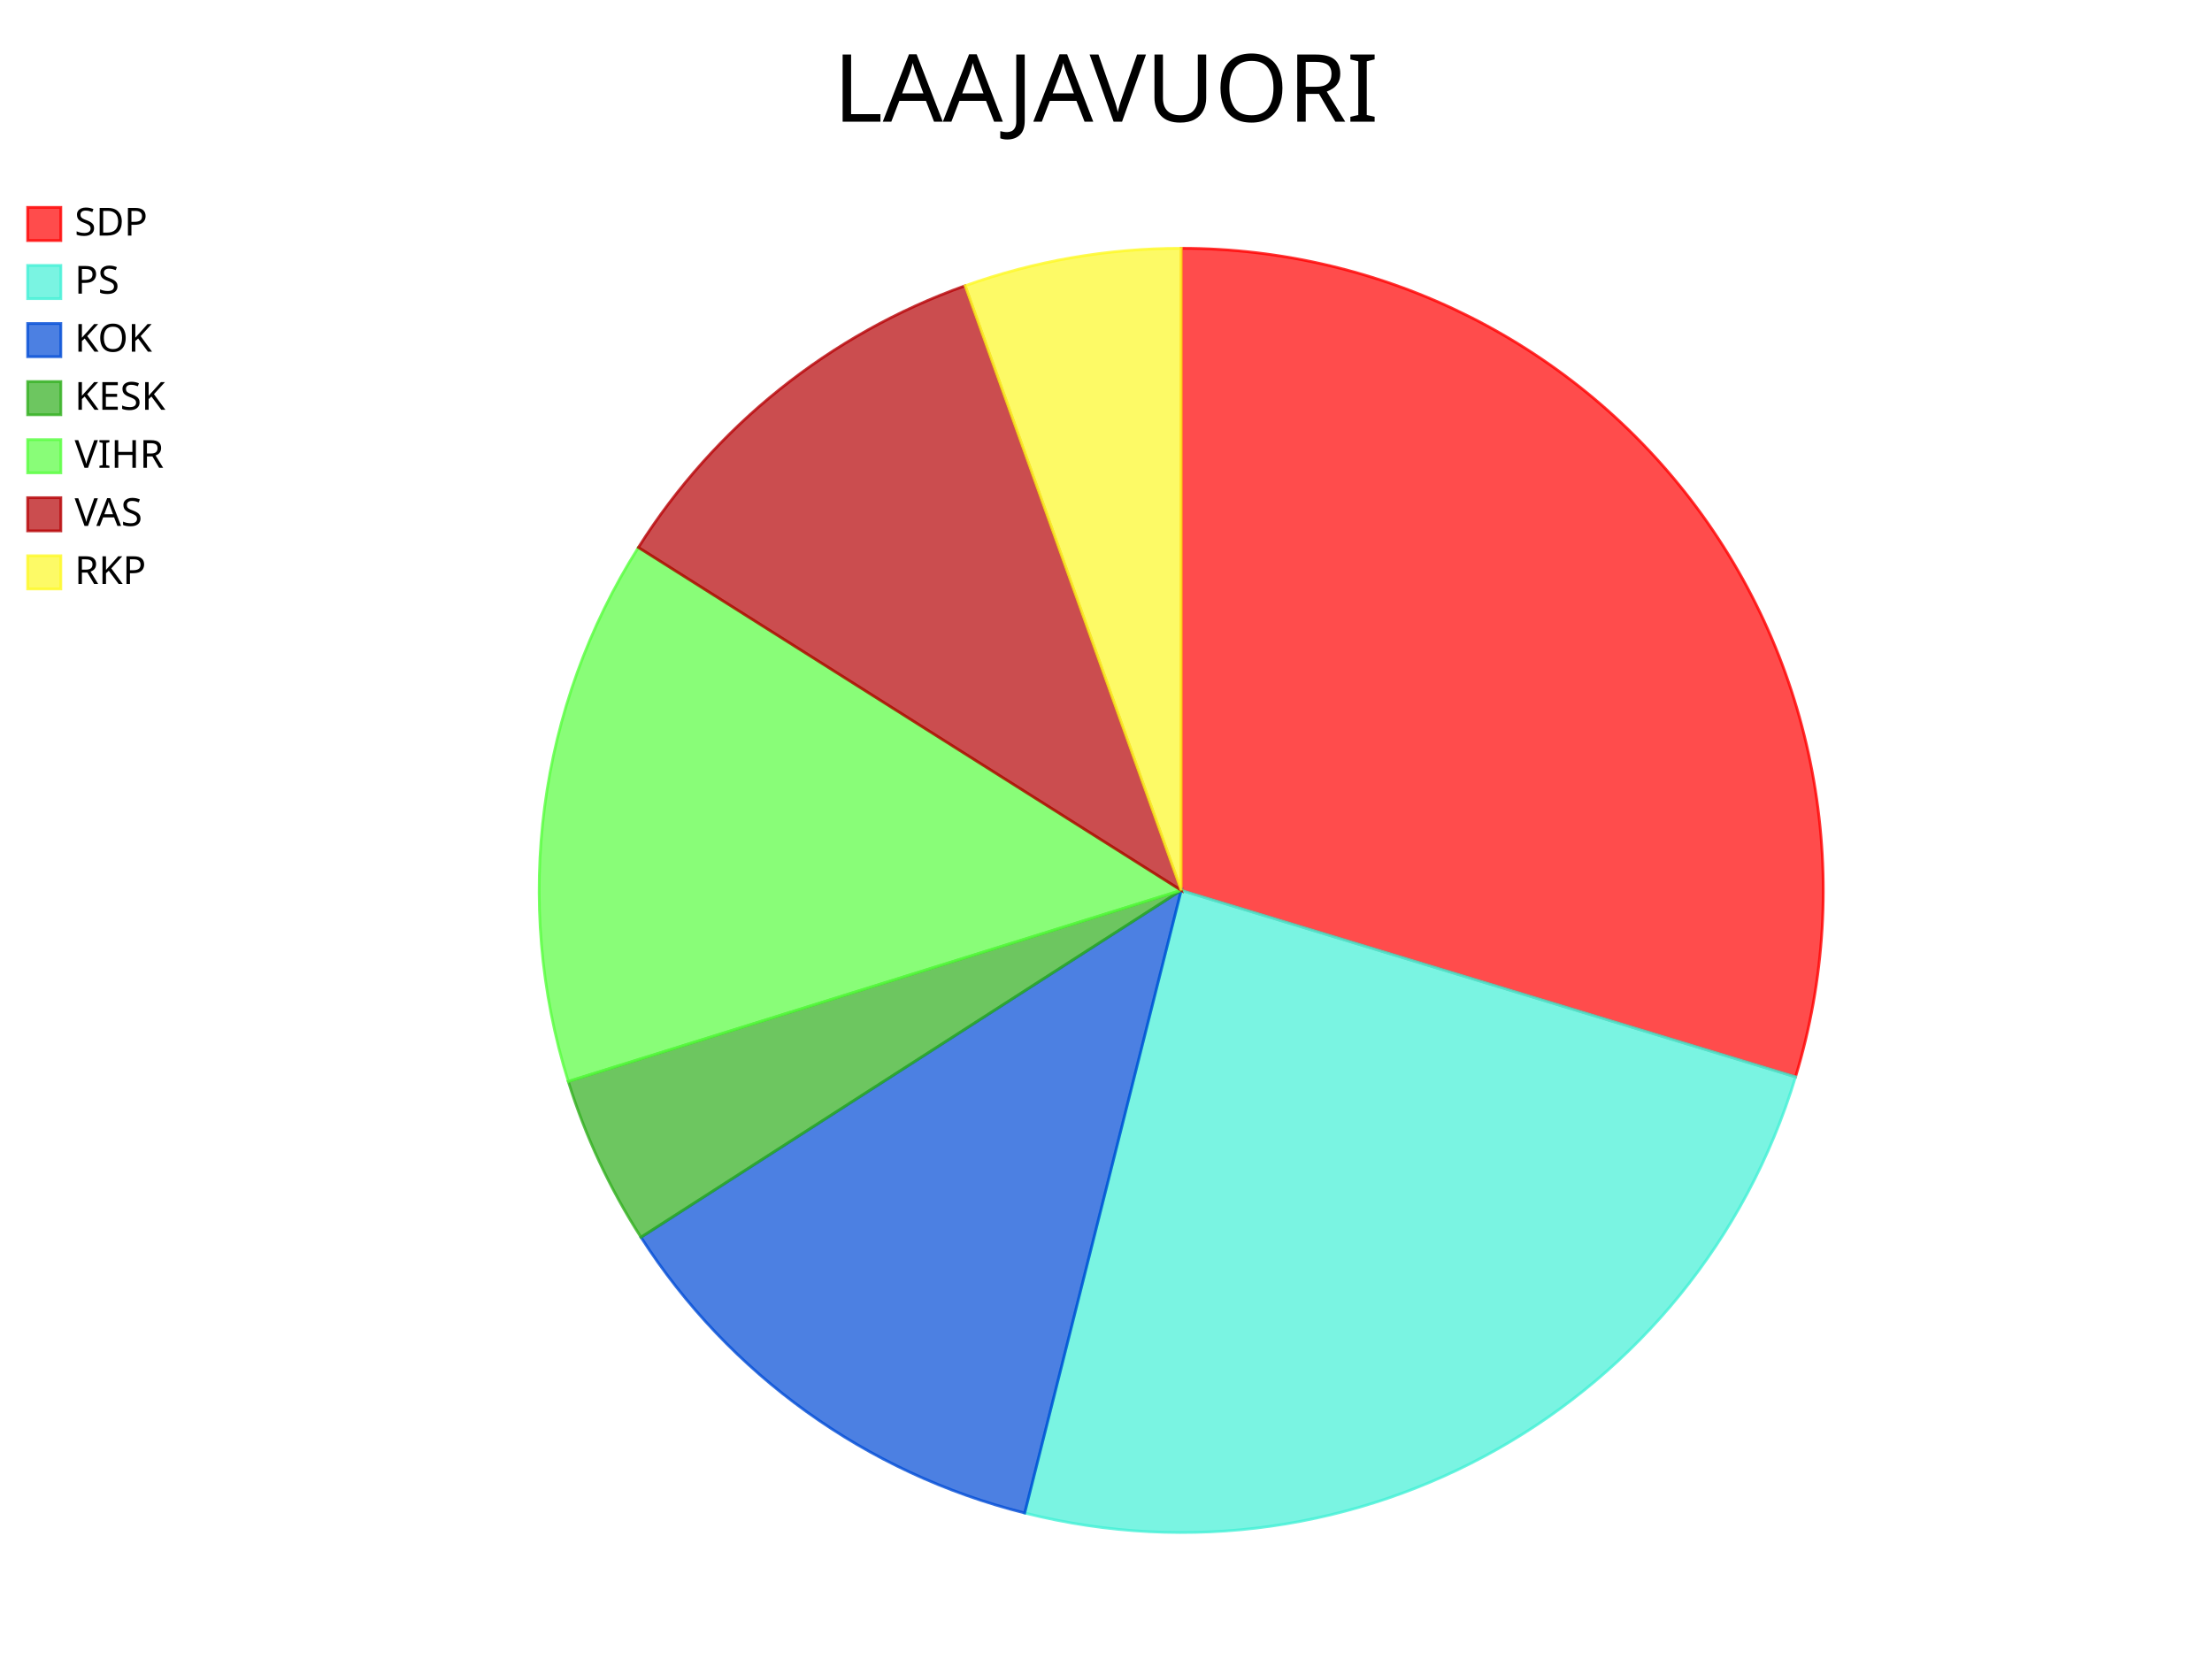
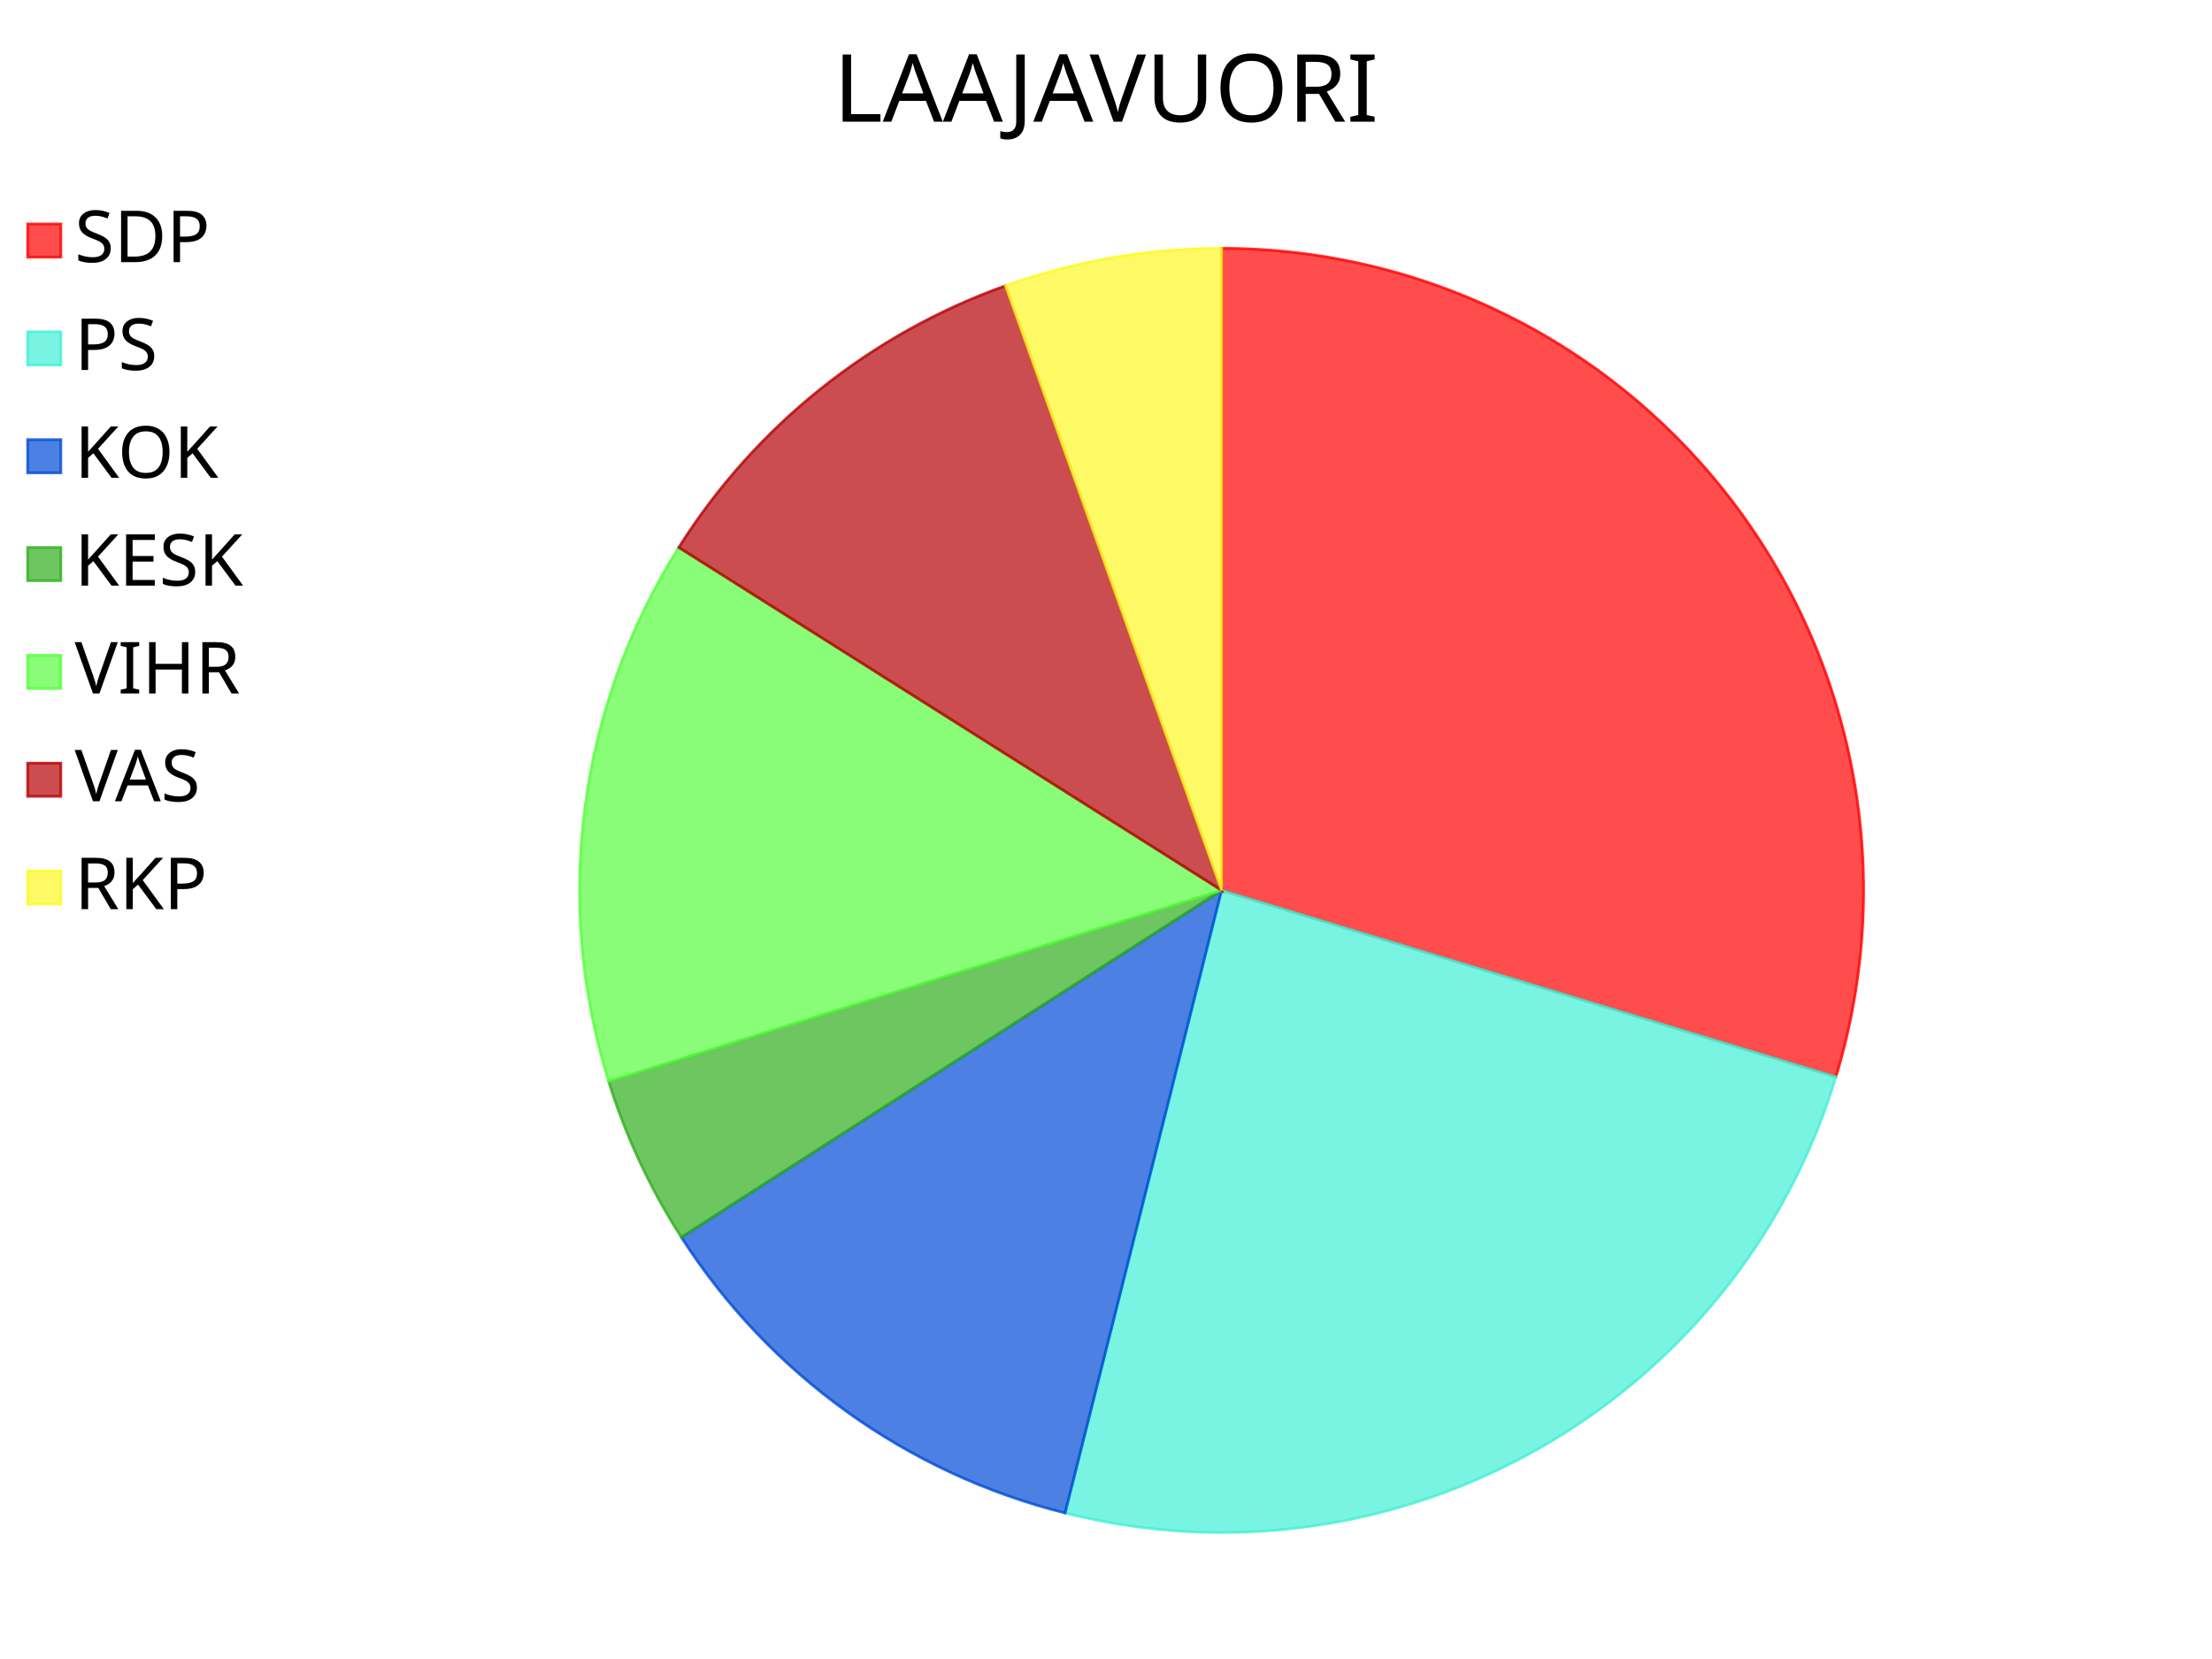
- <svg xmlns="http://www.w3.org/2000/svg" class="pygal-chart" id="chart-6e8f0aec-d074-4ff4-be70-d50238607a32" viewBox="0 0 800 600">
+ <svg xmlns="http://www.w3.org/2000/svg" class="pygal-chart" id="chart-82d79ab1-ace3-4f9a-93a9-178c638ff1cc" viewBox="0 0 800 600">
  <defs>
-     <style type="text/css">#chart-6e8f0aec-d074-4ff4-be70-d50238607a32{-webkit-user-select:none;-webkit-font-smoothing:antialiased;font-family:Poppins}#chart-6e8f0aec-d074-4ff4-be70-d50238607a32 .title{font-family:Poppins;font-size:34px}#chart-6e8f0aec-d074-4ff4-be70-d50238607a32 .legends .legend text{font-family:Poppins;font-size:14px}#chart-6e8f0aec-d074-4ff4-be70-d50238607a32 .axis text{font-family:Poppins;font-size:10px}#chart-6e8f0aec-d074-4ff4-be70-d50238607a32 .axis text.major{font-family:Poppins;font-size:10px}#chart-6e8f0aec-d074-4ff4-be70-d50238607a32 .text-overlay text.value{font-family:Poppins;font-size:16px}#chart-6e8f0aec-d074-4ff4-be70-d50238607a32 .text-overlay text.label{font-family:Poppins;font-size:10px}#chart-6e8f0aec-d074-4ff4-be70-d50238607a32 .tooltip{font-family:Poppins;font-size:14px}#chart-6e8f0aec-d074-4ff4-be70-d50238607a32 text.no_data{font-family:Poppins;font-size:64px}
- #chart-6e8f0aec-d074-4ff4-be70-d50238607a32{background-color:#ffffff}#chart-6e8f0aec-d074-4ff4-be70-d50238607a32 path,#chart-6e8f0aec-d074-4ff4-be70-d50238607a32 line,#chart-6e8f0aec-d074-4ff4-be70-d50238607a32 rect,#chart-6e8f0aec-d074-4ff4-be70-d50238607a32 circle{-webkit-transition:300ms ease-in;-moz-transition:300ms ease-in;transition:300ms ease-in}#chart-6e8f0aec-d074-4ff4-be70-d50238607a32 .graph &gt; .background{fill:#ffffff}#chart-6e8f0aec-d074-4ff4-be70-d50238607a32 .plot &gt; .background{fill:#ffffff}#chart-6e8f0aec-d074-4ff4-be70-d50238607a32 .graph{fill:#000000}#chart-6e8f0aec-d074-4ff4-be70-d50238607a32 text.no_data{fill:#000000}#chart-6e8f0aec-d074-4ff4-be70-d50238607a32 .title{fill:#000000}#chart-6e8f0aec-d074-4ff4-be70-d50238607a32 .legends .legend text{fill:#000000}#chart-6e8f0aec-d074-4ff4-be70-d50238607a32 .legends .legend:hover text{fill:#000000}#chart-6e8f0aec-d074-4ff4-be70-d50238607a32 .axis .line{stroke:#000000}#chart-6e8f0aec-d074-4ff4-be70-d50238607a32 .axis .guide.line{stroke:#000000}#chart-6e8f0aec-d074-4ff4-be70-d50238607a32 .axis .major.line{stroke:#000000}#chart-6e8f0aec-d074-4ff4-be70-d50238607a32 .axis text.major{fill:#000000}#chart-6e8f0aec-d074-4ff4-be70-d50238607a32 .axis.y .guides:hover .guide.line,#chart-6e8f0aec-d074-4ff4-be70-d50238607a32 .line-graph .axis.x .guides:hover .guide.line,#chart-6e8f0aec-d074-4ff4-be70-d50238607a32 .stackedline-graph .axis.x .guides:hover .guide.line,#chart-6e8f0aec-d074-4ff4-be70-d50238607a32 .xy-graph .axis.x .guides:hover .guide.line{stroke:#000000}#chart-6e8f0aec-d074-4ff4-be70-d50238607a32 .axis .guides:hover text{fill:#000000}#chart-6e8f0aec-d074-4ff4-be70-d50238607a32 .reactive{fill-opacity:.7;stroke-opacity:.8}#chart-6e8f0aec-d074-4ff4-be70-d50238607a32 .ci{stroke:#000000}#chart-6e8f0aec-d074-4ff4-be70-d50238607a32 .reactive.active,#chart-6e8f0aec-d074-4ff4-be70-d50238607a32 .active .reactive{fill-opacity:.9;stroke-opacity:.9;stroke-width:4}#chart-6e8f0aec-d074-4ff4-be70-d50238607a32 .ci .reactive.active{stroke-width:1.5}#chart-6e8f0aec-d074-4ff4-be70-d50238607a32 .series text{fill:#000000}#chart-6e8f0aec-d074-4ff4-be70-d50238607a32 .tooltip rect{fill:#ffffff;stroke:#000000;-webkit-transition:opacity 300ms ease-in;-moz-transition:opacity 300ms ease-in;transition:opacity 300ms ease-in}#chart-6e8f0aec-d074-4ff4-be70-d50238607a32 .tooltip .label{fill:#000000}#chart-6e8f0aec-d074-4ff4-be70-d50238607a32 .tooltip .label{fill:#000000}#chart-6e8f0aec-d074-4ff4-be70-d50238607a32 .tooltip .legend{font-size:.8em;fill:#000000}#chart-6e8f0aec-d074-4ff4-be70-d50238607a32 .tooltip .x_label{font-size:.6em;fill:#000000}#chart-6e8f0aec-d074-4ff4-be70-d50238607a32 .tooltip .xlink{font-size:.5em;text-decoration:underline}#chart-6e8f0aec-d074-4ff4-be70-d50238607a32 .tooltip .value{font-size:1.5em}#chart-6e8f0aec-d074-4ff4-be70-d50238607a32 .bound{font-size:.5em}#chart-6e8f0aec-d074-4ff4-be70-d50238607a32 .max-value{font-size:.75em;fill:#000000}#chart-6e8f0aec-d074-4ff4-be70-d50238607a32 .map-element{fill:#ffffff;stroke:#000000 !important}#chart-6e8f0aec-d074-4ff4-be70-d50238607a32 .map-element .reactive{fill-opacity:inherit;stroke-opacity:inherit}#chart-6e8f0aec-d074-4ff4-be70-d50238607a32 .color-0,#chart-6e8f0aec-d074-4ff4-be70-d50238607a32 .color-0 a:visited{stroke:#ff0000;fill:#ff0000}#chart-6e8f0aec-d074-4ff4-be70-d50238607a32 .color-1,#chart-6e8f0aec-d074-4ff4-be70-d50238607a32 .color-1 a:visited{stroke:#42f0d6;fill:#42f0d6}#chart-6e8f0aec-d074-4ff4-be70-d50238607a32 .color-2,#chart-6e8f0aec-d074-4ff4-be70-d50238607a32 .color-2 a:visited{stroke:#004bd6;fill:#004bd6}#chart-6e8f0aec-d074-4ff4-be70-d50238607a32 .color-3,#chart-6e8f0aec-d074-4ff4-be70-d50238607a32 .color-3 a:visited{stroke:#30af1d;fill:#30af1d}#chart-6e8f0aec-d074-4ff4-be70-d50238607a32 .color-4,#chart-6e8f0aec-d074-4ff4-be70-d50238607a32 .color-4 a:visited{stroke:#58fd3f;fill:#58fd3f}#chart-6e8f0aec-d074-4ff4-be70-d50238607a32 .color-5,#chart-6e8f0aec-d074-4ff4-be70-d50238607a32 .color-5 a:visited{stroke:#b60205;fill:#b60205}#chart-6e8f0aec-d074-4ff4-be70-d50238607a32 .color-6,#chart-6e8f0aec-d074-4ff4-be70-d50238607a32 .color-6 a:visited{stroke:#fdf926;fill:#fdf926}#chart-6e8f0aec-d074-4ff4-be70-d50238607a32 .text-overlay .color-0 text{fill:black}#chart-6e8f0aec-d074-4ff4-be70-d50238607a32 .text-overlay .color-1 text{fill:black}#chart-6e8f0aec-d074-4ff4-be70-d50238607a32 .text-overlay .color-2 text{fill:black}#chart-6e8f0aec-d074-4ff4-be70-d50238607a32 .text-overlay .color-3 text{fill:black}#chart-6e8f0aec-d074-4ff4-be70-d50238607a32 .text-overlay .color-4 text{fill:black}#chart-6e8f0aec-d074-4ff4-be70-d50238607a32 .text-overlay .color-5 text{fill:black}#chart-6e8f0aec-d074-4ff4-be70-d50238607a32 .text-overlay .color-6 text{fill:black}
- #chart-6e8f0aec-d074-4ff4-be70-d50238607a32 text.no_data{text-anchor:middle}#chart-6e8f0aec-d074-4ff4-be70-d50238607a32 .guide.line{fill:none}#chart-6e8f0aec-d074-4ff4-be70-d50238607a32 .centered{text-anchor:middle}#chart-6e8f0aec-d074-4ff4-be70-d50238607a32 .title{text-anchor:middle}#chart-6e8f0aec-d074-4ff4-be70-d50238607a32 .legends .legend text{fill-opacity:1}#chart-6e8f0aec-d074-4ff4-be70-d50238607a32 .axis.x text{text-anchor:middle}#chart-6e8f0aec-d074-4ff4-be70-d50238607a32 .axis.x:not(.web) text[transform]{text-anchor:start}#chart-6e8f0aec-d074-4ff4-be70-d50238607a32 .axis.x:not(.web) text[transform].backwards{text-anchor:end}#chart-6e8f0aec-d074-4ff4-be70-d50238607a32 .axis.y text{text-anchor:end}#chart-6e8f0aec-d074-4ff4-be70-d50238607a32 .axis.y text[transform].backwards{text-anchor:start}#chart-6e8f0aec-d074-4ff4-be70-d50238607a32 .axis.y2 text{text-anchor:start}#chart-6e8f0aec-d074-4ff4-be70-d50238607a32 .axis.y2 text[transform].backwards{text-anchor:end}#chart-6e8f0aec-d074-4ff4-be70-d50238607a32 .axis .guide.line{stroke-dasharray:4,4}#chart-6e8f0aec-d074-4ff4-be70-d50238607a32 .axis .major.guide.line{stroke-dasharray:6,6}#chart-6e8f0aec-d074-4ff4-be70-d50238607a32 .horizontal .axis.y .guide.line,#chart-6e8f0aec-d074-4ff4-be70-d50238607a32 .horizontal .axis.y2 .guide.line,#chart-6e8f0aec-d074-4ff4-be70-d50238607a32 .vertical .axis.x .guide.line{opacity:0}#chart-6e8f0aec-d074-4ff4-be70-d50238607a32 .horizontal .axis.always_show .guide.line,#chart-6e8f0aec-d074-4ff4-be70-d50238607a32 .vertical .axis.always_show .guide.line{opacity:1 !important}#chart-6e8f0aec-d074-4ff4-be70-d50238607a32 .axis.y .guides:hover .guide.line,#chart-6e8f0aec-d074-4ff4-be70-d50238607a32 .axis.y2 .guides:hover .guide.line,#chart-6e8f0aec-d074-4ff4-be70-d50238607a32 .axis.x .guides:hover .guide.line{opacity:1}#chart-6e8f0aec-d074-4ff4-be70-d50238607a32 .axis .guides:hover text{opacity:1}#chart-6e8f0aec-d074-4ff4-be70-d50238607a32 .nofill{fill:none}#chart-6e8f0aec-d074-4ff4-be70-d50238607a32 .subtle-fill{fill-opacity:.2}#chart-6e8f0aec-d074-4ff4-be70-d50238607a32 .dot{stroke-width:1px;fill-opacity:1}#chart-6e8f0aec-d074-4ff4-be70-d50238607a32 .dot.active{stroke-width:5px}#chart-6e8f0aec-d074-4ff4-be70-d50238607a32 .dot.negative{fill:transparent}#chart-6e8f0aec-d074-4ff4-be70-d50238607a32 text,#chart-6e8f0aec-d074-4ff4-be70-d50238607a32 tspan{stroke:none !important}#chart-6e8f0aec-d074-4ff4-be70-d50238607a32 .series text.active{opacity:1}#chart-6e8f0aec-d074-4ff4-be70-d50238607a32 .tooltip rect{fill-opacity:.95;stroke-width:.5}#chart-6e8f0aec-d074-4ff4-be70-d50238607a32 .tooltip text{fill-opacity:1}#chart-6e8f0aec-d074-4ff4-be70-d50238607a32 .showable{visibility:hidden}#chart-6e8f0aec-d074-4ff4-be70-d50238607a32 .showable.shown{visibility:visible}#chart-6e8f0aec-d074-4ff4-be70-d50238607a32 .gauge-background{fill:rgba(229,229,229,1);stroke:none}#chart-6e8f0aec-d074-4ff4-be70-d50238607a32 .bg-lines{stroke:#ffffff;stroke-width:2px}</style>
+     <style type="text/css">#chart-82d79ab1-ace3-4f9a-93a9-178c638ff1cc{-webkit-user-select:none;-webkit-font-smoothing:antialiased;font-family:Poppins}#chart-82d79ab1-ace3-4f9a-93a9-178c638ff1cc .title{font-family:Poppins;font-size:34px}#chart-82d79ab1-ace3-4f9a-93a9-178c638ff1cc .legends .legend text{font-family:Poppins;font-size:26px}#chart-82d79ab1-ace3-4f9a-93a9-178c638ff1cc .axis text{font-family:Poppins;font-size:26px}#chart-82d79ab1-ace3-4f9a-93a9-178c638ff1cc .axis text.major{font-family:Poppins;font-size:10px}#chart-82d79ab1-ace3-4f9a-93a9-178c638ff1cc .text-overlay text.value{font-family:Poppins;font-size:26px}#chart-82d79ab1-ace3-4f9a-93a9-178c638ff1cc .text-overlay text.label{font-family:Poppins;font-size:26px}#chart-82d79ab1-ace3-4f9a-93a9-178c638ff1cc .tooltip{font-family:Poppins;font-size:14px}#chart-82d79ab1-ace3-4f9a-93a9-178c638ff1cc text.no_data{font-family:Poppins;font-size:64px}
+ #chart-82d79ab1-ace3-4f9a-93a9-178c638ff1cc{background-color:#ffffff}#chart-82d79ab1-ace3-4f9a-93a9-178c638ff1cc path,#chart-82d79ab1-ace3-4f9a-93a9-178c638ff1cc line,#chart-82d79ab1-ace3-4f9a-93a9-178c638ff1cc rect,#chart-82d79ab1-ace3-4f9a-93a9-178c638ff1cc circle{-webkit-transition:300ms ease-in;-moz-transition:300ms ease-in;transition:300ms ease-in}#chart-82d79ab1-ace3-4f9a-93a9-178c638ff1cc .graph &gt; .background{fill:#ffffff}#chart-82d79ab1-ace3-4f9a-93a9-178c638ff1cc .plot &gt; .background{fill:#ffffff}#chart-82d79ab1-ace3-4f9a-93a9-178c638ff1cc .graph{fill:#000000}#chart-82d79ab1-ace3-4f9a-93a9-178c638ff1cc text.no_data{fill:#000000}#chart-82d79ab1-ace3-4f9a-93a9-178c638ff1cc .title{fill:#000000}#chart-82d79ab1-ace3-4f9a-93a9-178c638ff1cc .legends .legend text{fill:#000000}#chart-82d79ab1-ace3-4f9a-93a9-178c638ff1cc .legends .legend:hover text{fill:#000000}#chart-82d79ab1-ace3-4f9a-93a9-178c638ff1cc .axis .line{stroke:#000000}#chart-82d79ab1-ace3-4f9a-93a9-178c638ff1cc .axis .guide.line{stroke:#000000}#chart-82d79ab1-ace3-4f9a-93a9-178c638ff1cc .axis .major.line{stroke:#000000}#chart-82d79ab1-ace3-4f9a-93a9-178c638ff1cc .axis text.major{fill:#000000}#chart-82d79ab1-ace3-4f9a-93a9-178c638ff1cc .axis.y .guides:hover .guide.line,#chart-82d79ab1-ace3-4f9a-93a9-178c638ff1cc .line-graph .axis.x .guides:hover .guide.line,#chart-82d79ab1-ace3-4f9a-93a9-178c638ff1cc .stackedline-graph .axis.x .guides:hover .guide.line,#chart-82d79ab1-ace3-4f9a-93a9-178c638ff1cc .xy-graph .axis.x .guides:hover .guide.line{stroke:#000000}#chart-82d79ab1-ace3-4f9a-93a9-178c638ff1cc .axis .guides:hover text{fill:#000000}#chart-82d79ab1-ace3-4f9a-93a9-178c638ff1cc .reactive{fill-opacity:.7;stroke-opacity:.8}#chart-82d79ab1-ace3-4f9a-93a9-178c638ff1cc .ci{stroke:#000000}#chart-82d79ab1-ace3-4f9a-93a9-178c638ff1cc .reactive.active,#chart-82d79ab1-ace3-4f9a-93a9-178c638ff1cc .active .reactive{fill-opacity:.9;stroke-opacity:.9;stroke-width:4}#chart-82d79ab1-ace3-4f9a-93a9-178c638ff1cc .ci .reactive.active{stroke-width:1.5}#chart-82d79ab1-ace3-4f9a-93a9-178c638ff1cc .series text{fill:#000000}#chart-82d79ab1-ace3-4f9a-93a9-178c638ff1cc .tooltip rect{fill:#ffffff;stroke:#000000;-webkit-transition:opacity 300ms ease-in;-moz-transition:opacity 300ms ease-in;transition:opacity 300ms ease-in}#chart-82d79ab1-ace3-4f9a-93a9-178c638ff1cc .tooltip .label{fill:#000000}#chart-82d79ab1-ace3-4f9a-93a9-178c638ff1cc .tooltip .label{fill:#000000}#chart-82d79ab1-ace3-4f9a-93a9-178c638ff1cc .tooltip .legend{font-size:.8em;fill:#000000}#chart-82d79ab1-ace3-4f9a-93a9-178c638ff1cc .tooltip .x_label{font-size:.6em;fill:#000000}#chart-82d79ab1-ace3-4f9a-93a9-178c638ff1cc .tooltip .xlink{font-size:.5em;text-decoration:underline}#chart-82d79ab1-ace3-4f9a-93a9-178c638ff1cc .tooltip .value{font-size:1.5em}#chart-82d79ab1-ace3-4f9a-93a9-178c638ff1cc .bound{font-size:.5em}#chart-82d79ab1-ace3-4f9a-93a9-178c638ff1cc .max-value{font-size:.75em;fill:#000000}#chart-82d79ab1-ace3-4f9a-93a9-178c638ff1cc .map-element{fill:#ffffff;stroke:#000000 !important}#chart-82d79ab1-ace3-4f9a-93a9-178c638ff1cc .map-element .reactive{fill-opacity:inherit;stroke-opacity:inherit}#chart-82d79ab1-ace3-4f9a-93a9-178c638ff1cc .color-0,#chart-82d79ab1-ace3-4f9a-93a9-178c638ff1cc .color-0 a:visited{stroke:#ff0000;fill:#ff0000}#chart-82d79ab1-ace3-4f9a-93a9-178c638ff1cc .color-1,#chart-82d79ab1-ace3-4f9a-93a9-178c638ff1cc .color-1 a:visited{stroke:#42f0d6;fill:#42f0d6}#chart-82d79ab1-ace3-4f9a-93a9-178c638ff1cc .color-2,#chart-82d79ab1-ace3-4f9a-93a9-178c638ff1cc .color-2 a:visited{stroke:#004bd6;fill:#004bd6}#chart-82d79ab1-ace3-4f9a-93a9-178c638ff1cc .color-3,#chart-82d79ab1-ace3-4f9a-93a9-178c638ff1cc .color-3 a:visited{stroke:#30af1d;fill:#30af1d}#chart-82d79ab1-ace3-4f9a-93a9-178c638ff1cc .color-4,#chart-82d79ab1-ace3-4f9a-93a9-178c638ff1cc .color-4 a:visited{stroke:#58fd3f;fill:#58fd3f}#chart-82d79ab1-ace3-4f9a-93a9-178c638ff1cc .color-5,#chart-82d79ab1-ace3-4f9a-93a9-178c638ff1cc .color-5 a:visited{stroke:#b60205;fill:#b60205}#chart-82d79ab1-ace3-4f9a-93a9-178c638ff1cc .color-6,#chart-82d79ab1-ace3-4f9a-93a9-178c638ff1cc .color-6 a:visited{stroke:#fdf926;fill:#fdf926}#chart-82d79ab1-ace3-4f9a-93a9-178c638ff1cc .text-overlay .color-0 text{fill:black}#chart-82d79ab1-ace3-4f9a-93a9-178c638ff1cc .text-overlay .color-1 text{fill:black}#chart-82d79ab1-ace3-4f9a-93a9-178c638ff1cc .text-overlay .color-2 text{fill:black}#chart-82d79ab1-ace3-4f9a-93a9-178c638ff1cc .text-overlay .color-3 text{fill:black}#chart-82d79ab1-ace3-4f9a-93a9-178c638ff1cc .text-overlay .color-4 text{fill:black}#chart-82d79ab1-ace3-4f9a-93a9-178c638ff1cc .text-overlay .color-5 text{fill:black}#chart-82d79ab1-ace3-4f9a-93a9-178c638ff1cc .text-overlay .color-6 text{fill:black}
+ #chart-82d79ab1-ace3-4f9a-93a9-178c638ff1cc text.no_data{text-anchor:middle}#chart-82d79ab1-ace3-4f9a-93a9-178c638ff1cc .guide.line{fill:none}#chart-82d79ab1-ace3-4f9a-93a9-178c638ff1cc .centered{text-anchor:middle}#chart-82d79ab1-ace3-4f9a-93a9-178c638ff1cc .title{text-anchor:middle}#chart-82d79ab1-ace3-4f9a-93a9-178c638ff1cc .legends .legend text{fill-opacity:1}#chart-82d79ab1-ace3-4f9a-93a9-178c638ff1cc .axis.x text{text-anchor:middle}#chart-82d79ab1-ace3-4f9a-93a9-178c638ff1cc .axis.x:not(.web) text[transform]{text-anchor:start}#chart-82d79ab1-ace3-4f9a-93a9-178c638ff1cc .axis.x:not(.web) text[transform].backwards{text-anchor:end}#chart-82d79ab1-ace3-4f9a-93a9-178c638ff1cc .axis.y text{text-anchor:end}#chart-82d79ab1-ace3-4f9a-93a9-178c638ff1cc .axis.y text[transform].backwards{text-anchor:start}#chart-82d79ab1-ace3-4f9a-93a9-178c638ff1cc .axis.y2 text{text-anchor:start}#chart-82d79ab1-ace3-4f9a-93a9-178c638ff1cc .axis.y2 text[transform].backwards{text-anchor:end}#chart-82d79ab1-ace3-4f9a-93a9-178c638ff1cc .axis .guide.line{stroke-dasharray:4,4}#chart-82d79ab1-ace3-4f9a-93a9-178c638ff1cc .axis .major.guide.line{stroke-dasharray:6,6}#chart-82d79ab1-ace3-4f9a-93a9-178c638ff1cc .horizontal .axis.y .guide.line,#chart-82d79ab1-ace3-4f9a-93a9-178c638ff1cc .horizontal .axis.y2 .guide.line,#chart-82d79ab1-ace3-4f9a-93a9-178c638ff1cc .vertical .axis.x .guide.line{opacity:0}#chart-82d79ab1-ace3-4f9a-93a9-178c638ff1cc .horizontal .axis.always_show .guide.line,#chart-82d79ab1-ace3-4f9a-93a9-178c638ff1cc .vertical .axis.always_show .guide.line{opacity:1 !important}#chart-82d79ab1-ace3-4f9a-93a9-178c638ff1cc .axis.y .guides:hover .guide.line,#chart-82d79ab1-ace3-4f9a-93a9-178c638ff1cc .axis.y2 .guides:hover .guide.line,#chart-82d79ab1-ace3-4f9a-93a9-178c638ff1cc .axis.x .guides:hover .guide.line{opacity:1}#chart-82d79ab1-ace3-4f9a-93a9-178c638ff1cc .axis .guides:hover text{opacity:1}#chart-82d79ab1-ace3-4f9a-93a9-178c638ff1cc .nofill{fill:none}#chart-82d79ab1-ace3-4f9a-93a9-178c638ff1cc .subtle-fill{fill-opacity:.2}#chart-82d79ab1-ace3-4f9a-93a9-178c638ff1cc .dot{stroke-width:1px;fill-opacity:1}#chart-82d79ab1-ace3-4f9a-93a9-178c638ff1cc .dot.active{stroke-width:5px}#chart-82d79ab1-ace3-4f9a-93a9-178c638ff1cc .dot.negative{fill:transparent}#chart-82d79ab1-ace3-4f9a-93a9-178c638ff1cc text,#chart-82d79ab1-ace3-4f9a-93a9-178c638ff1cc tspan{stroke:none !important}#chart-82d79ab1-ace3-4f9a-93a9-178c638ff1cc .series text.active{opacity:1}#chart-82d79ab1-ace3-4f9a-93a9-178c638ff1cc .tooltip rect{fill-opacity:.95;stroke-width:.5}#chart-82d79ab1-ace3-4f9a-93a9-178c638ff1cc .tooltip text{fill-opacity:1}#chart-82d79ab1-ace3-4f9a-93a9-178c638ff1cc .showable{visibility:hidden}#chart-82d79ab1-ace3-4f9a-93a9-178c638ff1cc .showable.shown{visibility:visible}#chart-82d79ab1-ace3-4f9a-93a9-178c638ff1cc .gauge-background{fill:rgba(229,229,229,1);stroke:none}#chart-82d79ab1-ace3-4f9a-93a9-178c638ff1cc .bg-lines{stroke:#ffffff;stroke-width:2px}</style>
  </defs>
  <g class="graph pie-graph vertical">
    <rect class="background" height="600" width="800" x="0" y="0" />
-     <g class="plot" transform="translate(75, 64)">
-       <rect class="background" height="516" width="704.4" x="0" y="0" />
+     <g class="plot" transform="translate(104, 64)">
+       <rect class="background" height="516" width="675.6" x="0" y="0" />
      <g class="series serie-0 color-0">
        <g class="slices">
          <g class="slice">
-             <path class="slice reactive tooltip-trigger" d="M352.2 25.8 A232.2 232.2 0 0 1 574.386 325.456 L352.2 258 A0 0 0 0 0 352.2 258 z" />
+             <path class="slice reactive tooltip-trigger" d="M337.8 25.8 A232.2 232.2 0 0 1 559.986 325.456 L337.8 258 A0 0 0 0 0 337.8 258 z" />
          </g>
        </g>
      </g>
      <g class="series serie-1 color-1">
        <g class="slices">
          <g class="slice">
-             <path class="slice reactive tooltip-trigger" d="M574.386 325.456 A232.2 232.2 0 0 1 295.596 483.195 L352.2 258 A0 0 0 0 0 352.2 258 z" />
+             <path class="slice reactive tooltip-trigger" d="M559.986 325.456 A232.2 232.2 0 0 1 281.196 483.195 L337.8 258 A0 0 0 0 0 337.8 258 z" />
          </g>
        </g>
      </g>
      <g class="series serie-2 color-2">
        <g class="slices">
          <g class="slice">
-             <path class="slice reactive tooltip-trigger" d="M295.596 483.195 A232.2 232.2 0 0 1 156.818 383.471 L352.2 258 A0 0 0 0 0 352.2 258 z" />
+             <path class="slice reactive tooltip-trigger" d="M281.196 483.195 A232.2 232.2 0 0 1 142.418 383.471 L337.8 258 A0 0 0 0 0 337.8 258 z" />
          </g>
        </g>
      </g>
      <g class="series serie-3 color-3">
        <g class="slices">
          <g class="slice">
-             <path class="slice reactive tooltip-trigger" d="M156.818 383.471 A232.2 232.2 0 0 1 130.524 327.112 L352.2 258 A0 0 0 0 0 352.2 258 z" />
+             <path class="slice reactive tooltip-trigger" d="M142.418 383.471 A232.2 232.2 0 0 1 116.124 327.112 L337.8 258 A0 0 0 0 0 337.8 258 z" />
          </g>
        </g>
      </g>
      <g class="series serie-4 color-4">
        <g class="slices">
          <g class="slice">
-             <path class="slice reactive tooltip-trigger" d="M130.524 327.112 A232.2 232.2 0 0 1 155.888 133.991 L352.2 258 A0 0 0 0 0 352.2 258 z" />
+             <path class="slice reactive tooltip-trigger" d="M116.124 327.112 A232.2 232.2 0 0 1 141.488 133.991 L337.8 258 A0 0 0 0 0 337.8 258 z" />
          </g>
        </g>
      </g>
      <g class="series serie-5 color-5">
        <g class="slices">
          <g class="slice">
-             <path class="slice reactive tooltip-trigger" d="M155.888 133.991 A232.2 232.2 0 0 1 274.051 39.346 L352.2 258 A0 0 0 0 0 352.2 258 z" />
+             <path class="slice reactive tooltip-trigger" d="M141.488 133.991 A232.2 232.2 0 0 1 259.651 39.346 L337.8 258 A0 0 0 0 0 337.8 258 z" />
          </g>
        </g>
      </g>
      <g class="series serie-6 color-6">
        <g class="slices">
          <g class="slice">
-             <path class="slice reactive tooltip-trigger" d="M274.051 39.346 A232.2 232.2 0 0 1 352.2 25.8 L352.2 258 A0 0 0 0 0 352.2 258 z" />
+             <path class="slice reactive tooltip-trigger" d="M259.651 39.346 A232.2 232.2 0 0 1 337.8 25.8 L337.8 258 A0 0 0 0 0 337.8 258 z" />
          </g>
        </g>
      </g>
    </g>
    <g class="titles">
      <text class="title plot_title" x="400.0" y="44">LAAJAVUORI</text>
    </g>
-     <g class="plot overlay" transform="translate(75, 64)">
+     <g class="plot overlay" transform="translate(104, 64)">
      <g class="series serie-0 color-0" />
      <g class="series serie-1 color-1" />
      <g class="series serie-2 color-2" />
      <g class="series serie-3 color-3" />
      <g class="series serie-4 color-4" />
      <g class="series serie-5 color-5" />
      <g class="series serie-6 color-6" />
    </g>
-     <g class="plot text-overlay" transform="translate(75, 64)">
+     <g class="plot text-overlay" transform="translate(104, 64)">
      <g class="series serie-0 color-0" />
      <g class="series serie-1 color-1" />
      <g class="series serie-2 color-2" />
      <g class="series serie-3 color-3" />
      <g class="series serie-4 color-4" />
      <g class="series serie-5 color-5" />
      <g class="series serie-6 color-6" />
    </g>
-     <g class="plot tooltip-overlay" transform="translate(75, 64)">
+     <g class="plot tooltip-overlay" transform="translate(104, 64)">
      <g class="tooltip" style="opacity: 0" transform="translate(0 0)">
        <rect class="tooltip-box" height="0" rx="0" ry="0" width="0" />
        <g class="text" />
      </g>
    </g>
    <g class="legends" transform="translate(10, 74)">
      <g class="legend reactive activate-serie" id="activate-serie-0">
-         <rect class="color-0 reactive" height="12" width="12" x="0.0" y="1.0" />
-         <text x="17.0" y="11.2">SDP</text>
+         <rect class="color-0 reactive" height="12" width="12" x="0.0" y="7.0" />
+         <text x="17.0" y="20.8">SDP</text>
      </g>
      <g class="legend reactive activate-serie" id="activate-serie-1">
-         <rect class="color-1 reactive" height="12" width="12" x="0.0" y="22.0" />
-         <text x="17.0" y="32.2">PS</text>
+         <rect class="color-1 reactive" height="12" width="12" x="0.0" y="46.0" />
+         <text x="17.0" y="59.8">PS</text>
      </g>
      <g class="legend reactive activate-serie" id="activate-serie-2">
-         <rect class="color-2 reactive" height="12" width="12" x="0.0" y="43.0" />
-         <text x="17.0" y="53.2">KOK</text>
+         <rect class="color-2 reactive" height="12" width="12" x="0.0" y="85.0" />
+         <text x="17.0" y="98.8">KOK</text>
      </g>
      <g class="legend reactive activate-serie" id="activate-serie-3">
-         <rect class="color-3 reactive" height="12" width="12" x="0.0" y="64.0" />
-         <text x="17.0" y="74.2">KESK</text>
+         <rect class="color-3 reactive" height="12" width="12" x="0.0" y="124.0" />
+         <text x="17.0" y="137.8">KESK</text>
      </g>
      <g class="legend reactive activate-serie" id="activate-serie-4">
-         <rect class="color-4 reactive" height="12" width="12" x="0.0" y="85.0" />
-         <text x="17.0" y="95.2">VIHR</text>
+         <rect class="color-4 reactive" height="12" width="12" x="0.0" y="163.0" />
+         <text x="17.0" y="176.8">VIHR</text>
      </g>
      <g class="legend reactive activate-serie" id="activate-serie-5">
-         <rect class="color-5 reactive" height="12" width="12" x="0.0" y="106.0" />
-         <text x="17.0" y="116.2">VAS</text>
+         <rect class="color-5 reactive" height="12" width="12" x="0.0" y="202.0" />
+         <text x="17.0" y="215.8">VAS</text>
      </g>
      <g class="legend reactive activate-serie" id="activate-serie-6">
-         <rect class="color-6 reactive" height="12" width="12" x="0.0" y="127.0" />
-         <text x="17.0" y="137.2">RKP</text>
+         <rect class="color-6 reactive" height="12" width="12" x="0.0" y="241.0" />
+         <text x="17.0" y="254.8">RKP</text>
      </g>
    </g>
    <g class="legends" transform="translate(790, 74)" />
  </g>
</svg>
